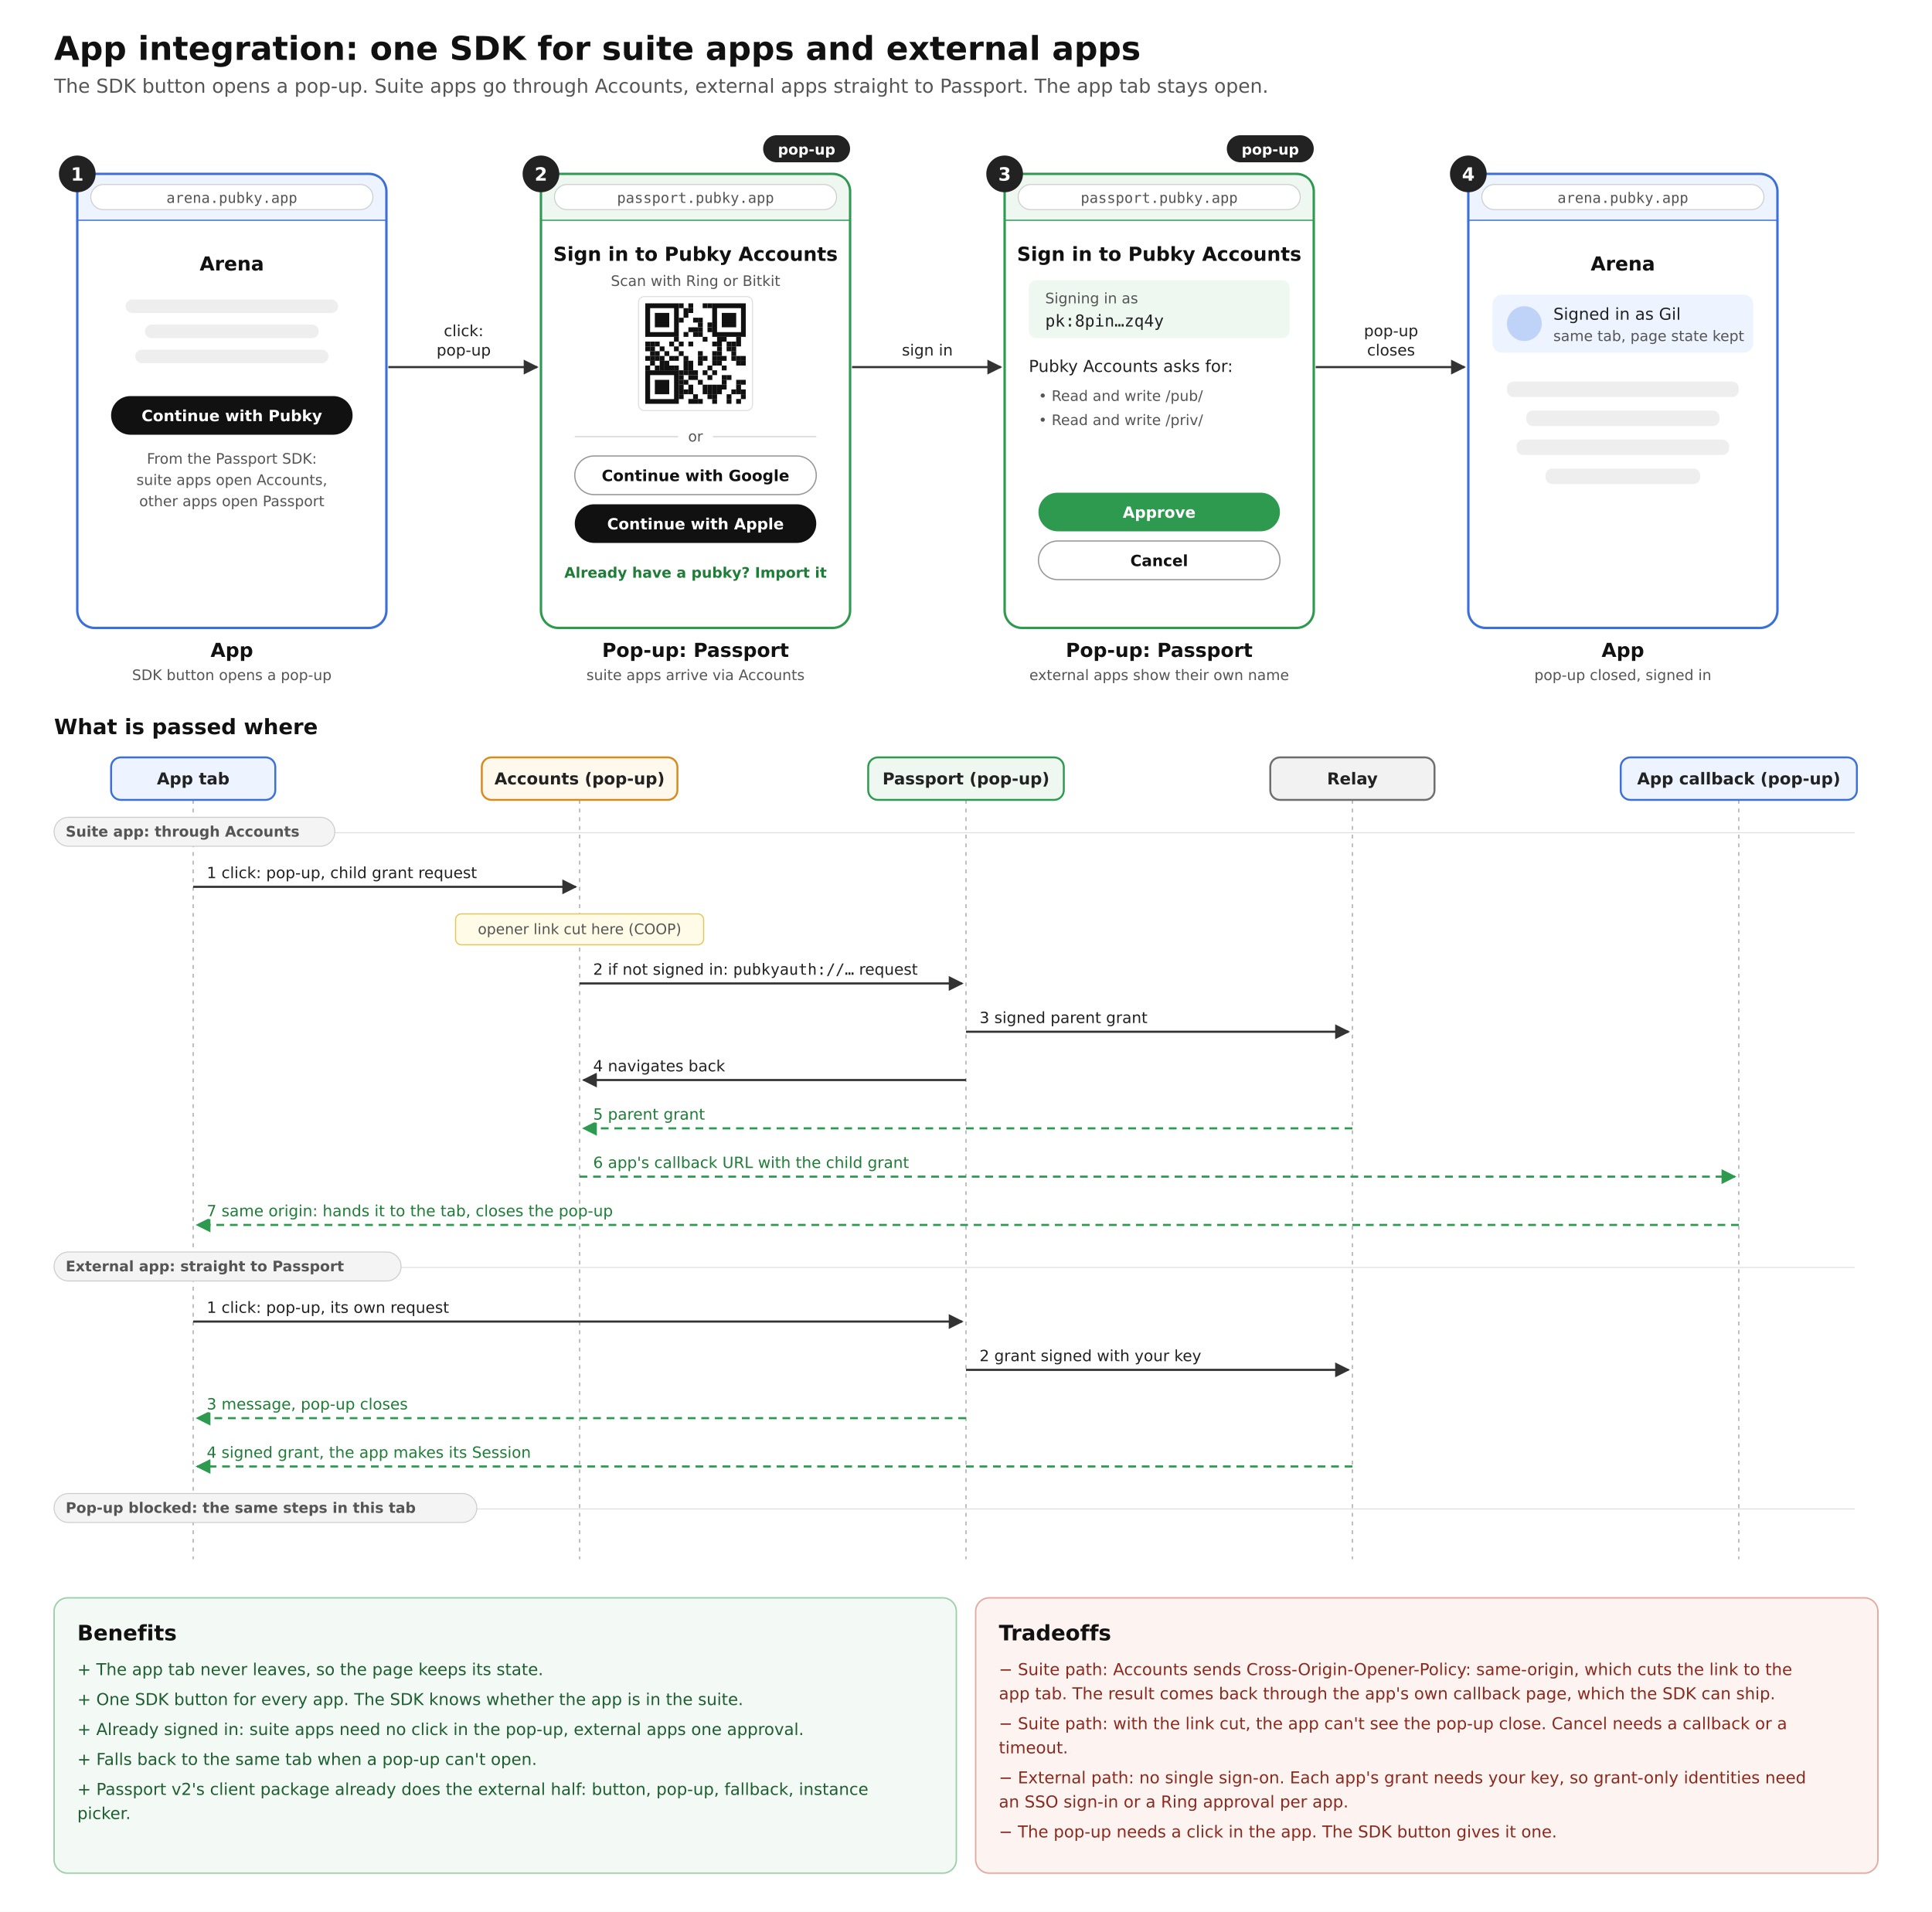
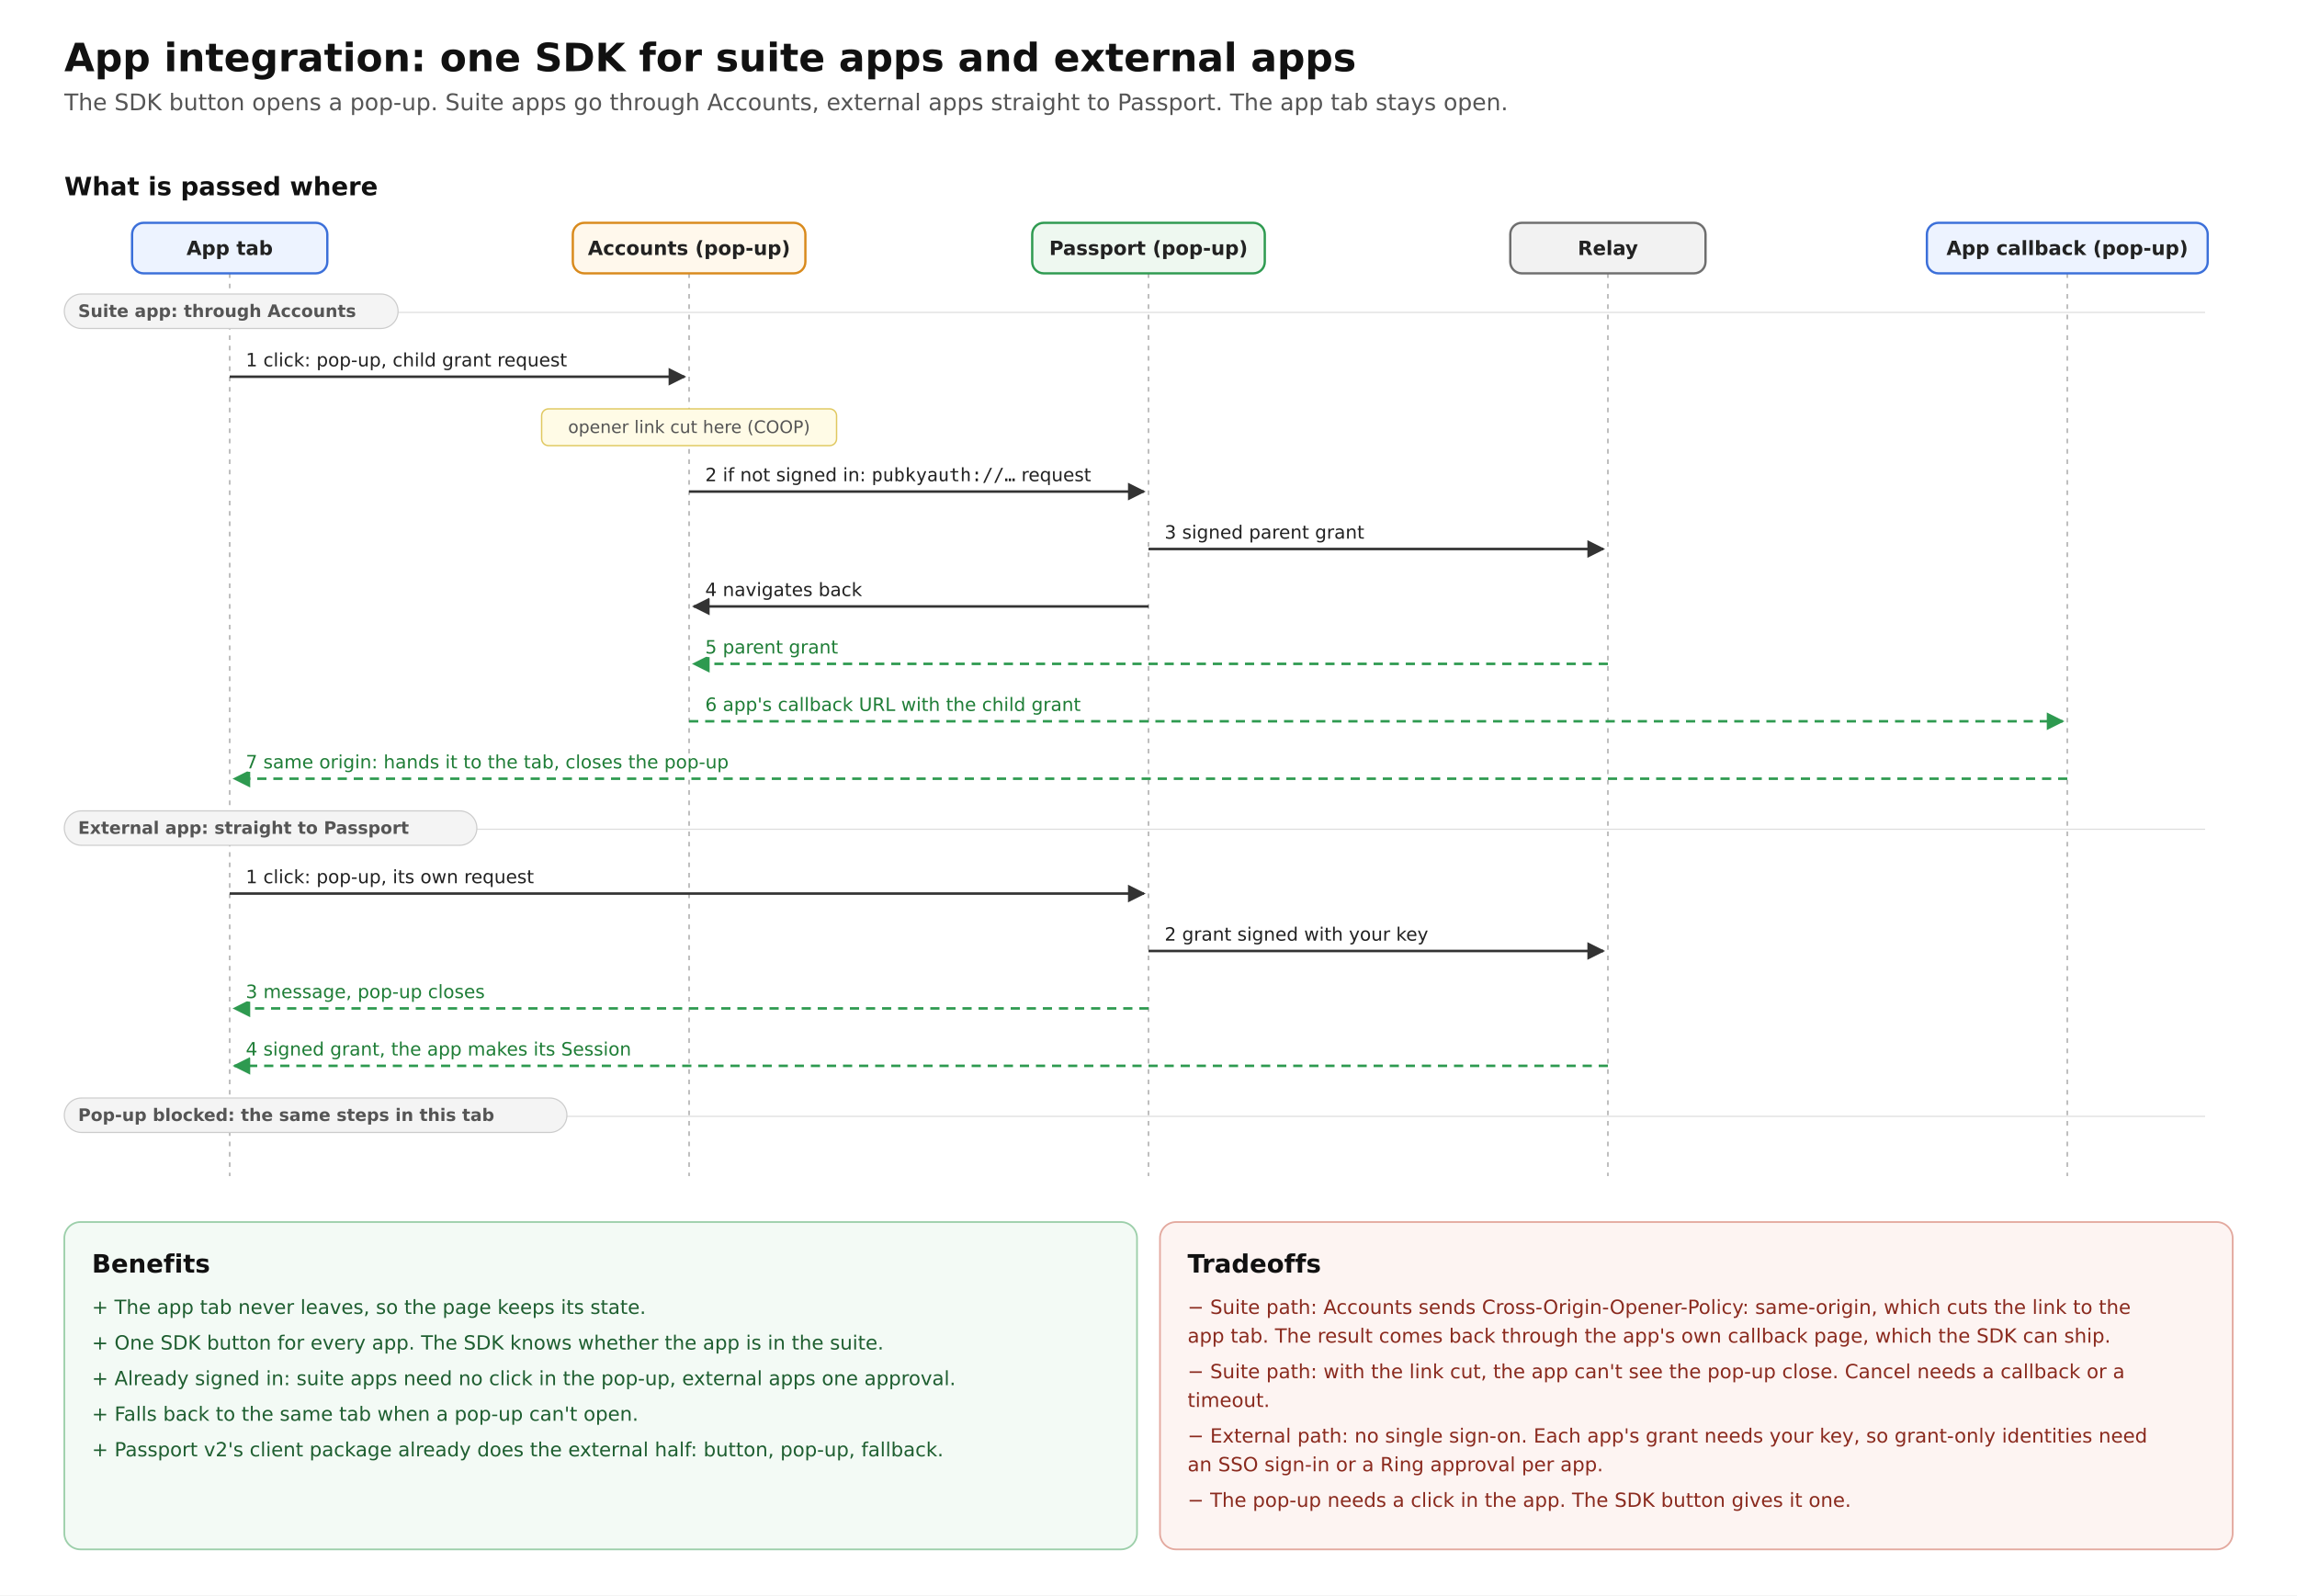
- <svg xmlns="http://www.w3.org/2000/svg" viewBox="0 0 2000 1979" width="2000" height="1979" font-family="DejaVu Sans, Verdana, sans-serif">
+ <svg xmlns="http://www.w3.org/2000/svg" viewBox="0 0 2000 1389" width="2000" height="1389" font-family="DejaVu Sans, Verdana, sans-serif">
  <defs>
    <marker id="dark" viewBox="0 0 10 10" refX="9" refY="5" markerWidth="7" markerHeight="7" orient="auto">
      <path d="M0,0 L10,5 L0,10 z" fill="#333" />
    </marker>
    <marker id="green" viewBox="0 0 10 10" refX="9" refY="5" markerWidth="7" markerHeight="7" orient="auto">
      <path d="M0,0 L10,5 L0,10 z" fill="#2E9A50" />
    </marker>
    <marker id="grey" viewBox="0 0 10 10" refX="9" refY="5" markerWidth="7" markerHeight="7" orient="auto">
      <path d="M0,0 L10,5 L0,10 z" fill="#888" />
    </marker>
    <style>
.solid{stroke:#333;stroke-width:2.2;fill:none;marker-end:url(#dark)}
.dash{stroke:#2E9A50;stroke-width:2.2;fill:none;stroke-dasharray:8 6;marker-end:url(#green)}
.opt{stroke:#888;stroke-width:2.2;fill:none;stroke-dasharray:6 5;marker-end:url(#grey)}
.life{stroke:#bbb;stroke-width:1.5;stroke-dasharray:4 5}
.title{font-weight:bold;font-size:34px;fill:#111}
.sub{font-size:20px;fill:#555}
.sec{font-weight:bold;font-size:22px;fill:#111}
.h{font-weight:bold;font-size:20px;fill:#111}
.b{font-size:17px;fill:#222}
.cap{font-size:15px;fill:#555}
.lbl{font-size:16px;fill:#222;paint-order:stroke;stroke:#fff;stroke-width:6px;stroke-linejoin:round}
.lblg{font-size:16px;fill:#1E7D36;paint-order:stroke;stroke:#fff;stroke-width:6px;stroke-linejoin:round}
.num{font-weight:bold}
.link{font-size:15px;fill:#1E7D36;font-weight:bold}
.mono{font-family:"DejaVu Sans Mono",monospace}
.pro{font-size:17px;fill:#1E5E30}
.con{font-size:17px;fill:#8A2A1E}
</style>
  </defs>
-   <rect width="2000" height="1979" fill="#fff" />
+   <rect width="2000" height="1389" fill="#fff" />
  <text x="56" y="62" class="title">App integration: one SDK for suite apps and external apps</text>
  <text x="56" y="96" class="sub">The SDK button opens a pop-up. Suite apps go through Accounts, external apps straight to Passport. The app tab stays open.</text>
-   <rect x="80" y="180" width="320" height="470" rx="18" fill="#fff" stroke="#3B6FD9" stroke-width="2.5" />
-   <path d="M82,228 V198 Q82,182 98,182 H382 Q398,182 398,198 V228 Z" fill="#EDF3FF" />
-   <line x1="80" y1="228" x2="400" y2="228" stroke="#3B6FD9" stroke-width="1.2" />
-   <rect x="94" y="191" width="292" height="26" rx="13" fill="#fff" stroke="#ccc" stroke-width="1" />
-   <text x="240.0" y="210" class="cap mono" text-anchor="middle">arena.pubky.app</text>
-   <circle cx="80" cy="180" r="19" fill="#222" />
-   <text x="80" y="187" font-size="19" font-weight="bold" fill="#fff" text-anchor="middle">1</text>
-   <text x="240.0" y="680" class="h" text-anchor="middle">App</text>
-   <text x="240.0" y="704" class="cap" text-anchor="middle">SDK button opens a pop-up</text>
-   <text x="240.0" y="280" class="h" text-anchor="middle">Arena</text>
-   <rect x="130.0" y="310" width="220.0" height="14" rx="7" fill="#EEE" stroke="#EEE" stroke-width="0" />
-   <rect x="150.0" y="336" width="180.0" height="14" rx="7" fill="#EEE" stroke="#EEE" stroke-width="0" />
-   <rect x="140.0" y="362" width="200.0" height="14" rx="7" fill="#EEE" stroke="#EEE" stroke-width="0" />
-   <rect x="115.0" y="410" width="250.0" height="40" rx="20" fill="#111" stroke="#111" stroke-width="0" />
-   <text x="240.0" y="436" font-size="16" font-weight="bold" fill="#fff" text-anchor="middle">Continue with Pubky</text>
-   <text x="240.0" y="480" class="cap" text-anchor="middle">From the Passport SDK:</text>
-   <text x="240.0" y="502" class="cap" text-anchor="middle">suite apps open Accounts,</text>
-   <text x="240.0" y="524" class="cap" text-anchor="middle">other apps open Passport</text>
-   <rect x="560" y="180" width="320" height="470" rx="18" fill="#fff" stroke="#2E9A50" stroke-width="2.5" />
-   <path d="M562,228 V198 Q562,182 578,182 H862 Q878,182 878,198 V228 Z" fill="#EEF8F0" />
-   <line x1="560" y1="228" x2="880" y2="228" stroke="#2E9A50" stroke-width="1.2" />
-   <rect x="574" y="191" width="292" height="26" rx="13" fill="#fff" stroke="#ccc" stroke-width="1" />
-   <text x="720.0" y="210" class="cap mono" text-anchor="middle">passport.pubky.app</text>
-   <circle cx="560" cy="180" r="19" fill="#222" />
-   <text x="560" y="187" font-size="19" font-weight="bold" fill="#fff" text-anchor="middle">2</text>
-   <text x="720.0" y="680" class="h" text-anchor="middle">Pop-up: Passport</text>
-   <text x="720.0" y="704" class="cap" text-anchor="middle">suite apps arrive via Accounts</text>
-   <text x="720.0" y="270" class="h" text-anchor="middle">Sign in to Pubky Accounts</text>
-   <text x="720.0" y="296" class="cap" text-anchor="middle">Scan with Ring or Bitkit</text>
-   <rect x="661.0" y="307" width="118.0" height="118" rx="6" fill="#fff" stroke="#ddd" stroke-width="1" />
-   <rect x="702.7" y="314.0" width="5.0" height="5.0" fill="#111" />
-   <rect x="712.6" y="314.0" width="5.0" height="5.0" fill="#111" />
-   <rect x="727.4" y="314.0" width="5.0" height="5.0" fill="#111" />
-   <rect x="732.4" y="314.0" width="5.0" height="5.0" fill="#111" />
-   <rect x="707.6" y="319.0" width="5.0" height="5.0" fill="#111" />
-   <rect x="712.6" y="319.0" width="5.0" height="5.0" fill="#111" />
-   <rect x="707.6" y="323.9" width="5.0" height="5.0" fill="#111" />
-   <rect x="702.7" y="328.9" width="5.0" height="5.0" fill="#111" />
-   <rect x="717.5" y="328.9" width="5.0" height="5.0" fill="#111" />
-   <rect x="722.5" y="328.9" width="5.0" height="5.0" fill="#111" />
-   <rect x="722.5" y="333.8" width="5.0" height="5.0" fill="#111" />
-   <rect x="732.4" y="333.8" width="5.0" height="5.0" fill="#111" />
-   <rect x="712.6" y="338.8" width="5.0" height="5.0" fill="#111" />
-   <rect x="717.5" y="338.8" width="5.0" height="5.0" fill="#111" />
-   <rect x="722.5" y="338.8" width="5.0" height="5.0" fill="#111" />
-   <rect x="732.4" y="338.8" width="5.0" height="5.0" fill="#111" />
-   <rect x="707.6" y="343.7" width="5.0" height="5.0" fill="#111" />
-   <rect x="717.5" y="343.7" width="5.0" height="5.0" fill="#111" />
-   <rect x="722.5" y="343.7" width="5.0" height="5.0" fill="#111" />
-   <rect x="697.7" y="348.7" width="5.0" height="5.0" fill="#111" />
-   <rect x="727.4" y="348.7" width="5.0" height="5.0" fill="#111" />
-   <rect x="742.3" y="348.7" width="5.0" height="5.0" fill="#111" />
-   <rect x="747.2" y="348.7" width="5.0" height="5.0" fill="#111" />
-   <rect x="762.1" y="348.7" width="5.0" height="5.0" fill="#111" />
-   <rect x="668.0" y="353.6" width="5.0" height="5.0" fill="#111" />
-   <rect x="673.0" y="353.6" width="5.0" height="5.0" fill="#111" />
-   <rect x="677.9" y="353.6" width="5.0" height="5.0" fill="#111" />
-   <rect x="692.8" y="353.6" width="5.0" height="5.0" fill="#111" />
-   <rect x="702.7" y="353.6" width="5.0" height="5.0" fill="#111" />
-   <rect x="712.6" y="353.6" width="5.0" height="5.0" fill="#111" />
-   <rect x="737.3" y="353.6" width="5.0" height="5.0" fill="#111" />
-   <rect x="742.3" y="353.6" width="5.0" height="5.0" fill="#111" />
-   <rect x="752.2" y="353.6" width="5.0" height="5.0" fill="#111" />
-   <rect x="757.1" y="353.6" width="5.0" height="5.0" fill="#111" />
-   <rect x="762.1" y="353.6" width="5.0" height="5.0" fill="#111" />
-   <rect x="668.0" y="358.6" width="5.0" height="5.0" fill="#111" />
-   <rect x="673.0" y="358.6" width="5.0" height="5.0" fill="#111" />
-   <rect x="682.9" y="358.6" width="5.0" height="5.0" fill="#111" />
-   <rect x="697.7" y="358.6" width="5.0" height="5.0" fill="#111" />
-   <rect x="742.3" y="358.6" width="5.0" height="5.0" fill="#111" />
-   <rect x="752.2" y="358.6" width="5.0" height="5.0" fill="#111" />
-   <rect x="757.1" y="358.6" width="5.0" height="5.0" fill="#111" />
-   <rect x="673.0" y="363.5" width="5.0" height="5.0" fill="#111" />
-   <rect x="677.9" y="363.5" width="5.0" height="5.0" fill="#111" />
-   <rect x="687.8" y="363.5" width="5.0" height="5.0" fill="#111" />
-   <rect x="702.7" y="363.5" width="5.0" height="5.0" fill="#111" />
-   <rect x="722.5" y="363.5" width="5.0" height="5.0" fill="#111" />
-   <rect x="737.3" y="363.5" width="5.0" height="5.0" fill="#111" />
-   <rect x="742.3" y="363.5" width="5.0" height="5.0" fill="#111" />
-   <rect x="757.1" y="363.5" width="5.0" height="5.0" fill="#111" />
-   <rect x="668.0" y="368.5" width="5.0" height="5.0" fill="#111" />
-   <rect x="673.0" y="368.5" width="5.0" height="5.0" fill="#111" />
-   <rect x="677.9" y="368.5" width="5.0" height="5.0" fill="#111" />
-   <rect x="682.9" y="368.5" width="5.0" height="5.0" fill="#111" />
-   <rect x="692.8" y="368.5" width="5.0" height="5.0" fill="#111" />
-   <rect x="697.7" y="368.5" width="5.0" height="5.0" fill="#111" />
-   <rect x="707.6" y="368.5" width="5.0" height="5.0" fill="#111" />
-   <rect x="722.5" y="368.5" width="5.0" height="5.0" fill="#111" />
-   <rect x="727.4" y="368.5" width="5.0" height="5.0" fill="#111" />
-   <rect x="737.3" y="368.5" width="5.0" height="5.0" fill="#111" />
-   <rect x="742.3" y="368.5" width="5.0" height="5.0" fill="#111" />
-   <rect x="747.2" y="368.5" width="5.0" height="5.0" fill="#111" />
-   <rect x="757.1" y="368.5" width="5.0" height="5.0" fill="#111" />
-   <rect x="762.1" y="368.5" width="5.0" height="5.0" fill="#111" />
-   <rect x="767.0" y="368.5" width="5.0" height="5.0" fill="#111" />
-   <rect x="673.0" y="373.4" width="5.0" height="5.0" fill="#111" />
-   <rect x="682.9" y="373.4" width="5.0" height="5.0" fill="#111" />
-   <rect x="687.8" y="373.4" width="5.0" height="5.0" fill="#111" />
-   <rect x="707.6" y="373.4" width="5.0" height="5.0" fill="#111" />
-   <rect x="712.6" y="373.4" width="5.0" height="5.0" fill="#111" />
-   <rect x="722.5" y="373.4" width="5.0" height="5.0" fill="#111" />
-   <rect x="737.3" y="373.4" width="5.0" height="5.0" fill="#111" />
-   <rect x="742.3" y="373.4" width="5.0" height="5.0" fill="#111" />
-   <rect x="762.1" y="373.4" width="5.0" height="5.0" fill="#111" />
-   <rect x="767.0" y="373.4" width="5.0" height="5.0" fill="#111" />
-   <rect x="668.0" y="378.4" width="5.0" height="5.0" fill="#111" />
-   <rect x="677.9" y="378.4" width="5.0" height="5.0" fill="#111" />
-   <rect x="682.9" y="378.4" width="5.0" height="5.0" fill="#111" />
-   <rect x="687.8" y="378.4" width="5.0" height="5.0" fill="#111" />
-   <rect x="692.8" y="378.4" width="5.0" height="5.0" fill="#111" />
-   <rect x="697.7" y="378.4" width="5.0" height="5.0" fill="#111" />
-   <rect x="707.6" y="378.4" width="5.0" height="5.0" fill="#111" />
-   <rect x="712.6" y="378.4" width="5.0" height="5.0" fill="#111" />
-   <rect x="732.4" y="378.4" width="5.0" height="5.0" fill="#111" />
-   <rect x="747.2" y="378.4" width="5.0" height="5.0" fill="#111" />
-   <rect x="702.7" y="383.3" width="5.0" height="5.0" fill="#111" />
-   <rect x="707.6" y="383.3" width="5.0" height="5.0" fill="#111" />
-   <rect x="712.6" y="383.3" width="5.0" height="5.0" fill="#111" />
-   <rect x="717.5" y="383.3" width="5.0" height="5.0" fill="#111" />
-   <rect x="727.4" y="383.3" width="5.0" height="5.0" fill="#111" />
-   <rect x="737.3" y="383.3" width="5.0" height="5.0" fill="#111" />
-   <rect x="702.7" y="388.3" width="5.0" height="5.0" fill="#111" />
-   <rect x="712.6" y="388.3" width="5.0" height="5.0" fill="#111" />
-   <rect x="717.5" y="388.3" width="5.0" height="5.0" fill="#111" />
-   <rect x="732.4" y="388.3" width="5.0" height="5.0" fill="#111" />
-   <rect x="747.2" y="388.3" width="5.0" height="5.0" fill="#111" />
-   <rect x="752.2" y="388.3" width="5.0" height="5.0" fill="#111" />
-   <rect x="702.7" y="393.2" width="5.0" height="5.0" fill="#111" />
-   <rect x="707.6" y="393.2" width="5.0" height="5.0" fill="#111" />
-   <rect x="722.5" y="393.2" width="5.0" height="5.0" fill="#111" />
-   <rect x="747.2" y="393.2" width="5.0" height="5.0" fill="#111" />
-   <rect x="762.1" y="393.2" width="5.0" height="5.0" fill="#111" />
-   <rect x="767.0" y="393.2" width="5.0" height="5.0" fill="#111" />
-   <rect x="702.7" y="398.2" width="5.0" height="5.0" fill="#111" />
-   <rect x="712.6" y="398.2" width="5.0" height="5.0" fill="#111" />
-   <rect x="727.4" y="398.2" width="5.0" height="5.0" fill="#111" />
-   <rect x="732.4" y="398.2" width="5.0" height="5.0" fill="#111" />
-   <rect x="737.3" y="398.2" width="5.0" height="5.0" fill="#111" />
-   <rect x="742.3" y="398.2" width="5.0" height="5.0" fill="#111" />
-   <rect x="747.2" y="398.2" width="5.0" height="5.0" fill="#111" />
-   <rect x="762.1" y="398.2" width="5.0" height="5.0" fill="#111" />
-   <rect x="702.7" y="403.1" width="5.0" height="5.0" fill="#111" />
-   <rect x="707.6" y="403.1" width="5.0" height="5.0" fill="#111" />
-   <rect x="712.6" y="403.1" width="5.0" height="5.0" fill="#111" />
-   <rect x="727.4" y="403.1" width="5.0" height="5.0" fill="#111" />
-   <rect x="732.4" y="403.1" width="5.0" height="5.0" fill="#111" />
-   <rect x="737.3" y="403.1" width="5.0" height="5.0" fill="#111" />
-   <rect x="742.3" y="403.1" width="5.0" height="5.0" fill="#111" />
-   <rect x="757.1" y="403.1" width="5.0" height="5.0" fill="#111" />
-   <rect x="762.1" y="403.1" width="5.0" height="5.0" fill="#111" />
-   <rect x="767.0" y="403.1" width="5.0" height="5.0" fill="#111" />
-   <rect x="702.7" y="408.1" width="5.0" height="5.0" fill="#111" />
-   <rect x="717.5" y="408.1" width="5.0" height="5.0" fill="#111" />
-   <rect x="732.4" y="408.1" width="5.0" height="5.0" fill="#111" />
-   <rect x="737.3" y="408.1" width="5.0" height="5.0" fill="#111" />
-   <rect x="752.2" y="408.1" width="5.0" height="5.0" fill="#111" />
-   <rect x="767.0" y="408.1" width="5.0" height="5.0" fill="#111" />
-   <rect x="712.6" y="413.0" width="5.0" height="5.0" fill="#111" />
-   <rect x="717.5" y="413.0" width="5.0" height="5.0" fill="#111" />
-   <rect x="722.5" y="413.0" width="5.0" height="5.0" fill="#111" />
-   <rect x="737.3" y="413.0" width="5.0" height="5.0" fill="#111" />
-   <rect x="752.2" y="413.0" width="5.0" height="5.0" fill="#111" />
-   <rect x="762.1" y="413.0" width="5.0" height="5.0" fill="#111" />
-   <rect x="668.0" y="314.0" width="34.7" height="34.7" fill="#111" />
-   <rect x="673.0" y="319.0" width="24.8" height="24.8" fill="#fff" />
-   <rect x="677.9" y="323.9" width="14.9" height="14.9" fill="#111" />
-   <rect x="737.3" y="314.0" width="34.7" height="34.7" fill="#111" />
-   <rect x="742.3" y="319.0" width="24.8" height="24.8" fill="#fff" />
-   <rect x="747.2" y="323.9" width="14.9" height="14.9" fill="#111" />
-   <rect x="668.0" y="383.3" width="34.7" height="34.7" fill="#111" />
-   <rect x="673.0" y="388.3" width="24.8" height="24.8" fill="#fff" />
-   <rect x="677.9" y="393.2" width="14.9" height="14.9" fill="#111" />
-   <line x1="595.0" y1="452" x2="702.0" y2="452" stroke="#ccc" />
-   <line x1="738.0" y1="452" x2="845.0" y2="452" stroke="#ccc" />
-   <text x="720.0" y="457" class="cap" text-anchor="middle">or</text>
-   <rect x="595.0" y="472" width="250.0" height="40" rx="20" fill="#fff" stroke="#999" stroke-width="1.3" />
-   <text x="720.0" y="498" font-size="16" font-weight="bold" fill="#111" text-anchor="middle">Continue with Google</text>
-   <rect x="595.0" y="522" width="250.0" height="40" rx="20" fill="#111" stroke="#111" stroke-width="0" />
-   <text x="720.0" y="548" font-size="16" font-weight="bold" fill="#fff" text-anchor="middle">Continue with Apple</text>
-   <text x="720.0" y="598" class="link" text-anchor="middle">Already have a pubky? Import it</text>
-   <rect x="1040" y="180" width="320" height="470" rx="18" fill="#fff" stroke="#2E9A50" stroke-width="2.5" />
-   <path d="M1042,228 V198 Q1042,182 1058,182 H1342 Q1358,182 1358,198 V228 Z" fill="#EEF8F0" />
-   <line x1="1040" y1="228" x2="1360" y2="228" stroke="#2E9A50" stroke-width="1.2" />
-   <rect x="1054" y="191" width="292" height="26" rx="13" fill="#fff" stroke="#ccc" stroke-width="1" />
-   <text x="1200.0" y="210" class="cap mono" text-anchor="middle">passport.pubky.app</text>
-   <circle cx="1040" cy="180" r="19" fill="#222" />
-   <text x="1040" y="187" font-size="19" font-weight="bold" fill="#fff" text-anchor="middle">3</text>
-   <text x="1200.0" y="680" class="h" text-anchor="middle">Pop-up: Passport</text>
-   <text x="1200.0" y="704" class="cap" text-anchor="middle">external apps show their own name</text>
-   <text x="1200.0" y="270" class="h" text-anchor="middle">Sign in to Pubky Accounts</text>
-   <rect x="1065" y="290" width="270" height="60" rx="8" fill="#EEF8F0" stroke="#EEF8F0" stroke-width="0" />
-   <text x="1082" y="314" class="cap" text-anchor="start">Signing in as</text>
-   <text x="1082" y="338" class="b mono" text-anchor="start">pk:8pin…zq4y</text>
-   <text x="1065" y="385" class="b" text-anchor="start">Pubky Accounts asks for:</text>
-   <text x="1075" y="415" class="cap" text-anchor="start">• Read and write /pub/</text>
-   <text x="1075" y="440" class="cap" text-anchor="start">• Read and write /priv/</text>
-   <rect x="1075.0" y="510" width="250.0" height="40" rx="20" fill="#2E9A50" stroke="#2E9A50" stroke-width="0" />
-   <text x="1200.0" y="536" font-size="16" font-weight="bold" fill="#fff" text-anchor="middle">Approve</text>
-   <rect x="1075.0" y="560" width="250.0" height="40" rx="20" fill="#fff" stroke="#999" stroke-width="1.3" />
-   <text x="1200.0" y="586" font-size="16" font-weight="bold" fill="#111" text-anchor="middle">Cancel</text>
-   <rect x="1520" y="180" width="320" height="470" rx="18" fill="#fff" stroke="#3B6FD9" stroke-width="2.5" />
-   <path d="M1522,228 V198 Q1522,182 1538,182 H1822 Q1838,182 1838,198 V228 Z" fill="#EDF3FF" />
-   <line x1="1520" y1="228" x2="1840" y2="228" stroke="#3B6FD9" stroke-width="1.2" />
-   <rect x="1534" y="191" width="292" height="26" rx="13" fill="#fff" stroke="#ccc" stroke-width="1" />
-   <text x="1680.0" y="210" class="cap mono" text-anchor="middle">arena.pubky.app</text>
-   <circle cx="1520" cy="180" r="19" fill="#222" />
-   <text x="1520" y="187" font-size="19" font-weight="bold" fill="#fff" text-anchor="middle">4</text>
-   <text x="1680.0" y="680" class="h" text-anchor="middle">App</text>
-   <text x="1680.0" y="704" class="cap" text-anchor="middle">pop-up closed, signed in</text>
-   <text x="1680.0" y="280" class="h" text-anchor="middle">Arena</text>
-   <rect x="1545" y="305" width="270" height="60" rx="10" fill="#EDF3FF" stroke="#EDF3FF" stroke-width="0" />
-   <circle cx="1578" cy="335" r="18" fill="#BFD2F7" />
-   <text x="1608" y="331" class="b" text-anchor="start">Signed in as Gil</text>
-   <text x="1608" y="353" class="cap" text-anchor="start">same tab, page state kept</text>
-   <rect x="1560.0" y="395" width="240.0" height="16" rx="7" fill="#EEE" stroke="#EEE" stroke-width="0" />
-   <rect x="1580.0" y="425" width="200.0" height="16" rx="7" fill="#EEE" stroke="#EEE" stroke-width="0" />
-   <rect x="1570.0" y="455" width="220.0" height="16" rx="7" fill="#EEE" stroke="#EEE" stroke-width="0" />
-   <rect x="1600.0" y="485" width="160.0" height="16" rx="7" fill="#EEE" stroke="#EEE" stroke-width="0" />
-   <path class="solid" d="M402,380 H556" />
-   <text x="480.0" y="348" class="lbl" text-anchor="middle">click:</text>
-   <text x="480.0" y="368" class="lbl" text-anchor="middle">pop-up</text>
-   <path class="solid" d="M882,380 H1036" />
-   <text x="960.0" y="368" class="lbl" text-anchor="middle">sign in</text>
-   <path class="solid" d="M1362,380 H1516" />
-   <text x="1440.0" y="348" class="lbl" text-anchor="middle">pop-up</text>
-   <text x="1440.0" y="368" class="lbl" text-anchor="middle">closes</text>
-   <rect x="790" y="140" width="90" height="28" rx="14" fill="#222" stroke="#222" stroke-width="0" />
-   <text x="835" y="160" font-size="15" font-weight="bold" fill="#fff" text-anchor="middle">pop-up</text>
-   <rect x="1270" y="140" width="90" height="28" rx="14" fill="#222" stroke="#222" stroke-width="0" />
-   <text x="1315" y="160" font-size="15" font-weight="bold" fill="#fff" text-anchor="middle">pop-up</text>
-   <text x="56" y="760" class="sec" text-anchor="start">What is passed where</text>
-   <line class="life" x1="200.0" y1="828" x2="200.0" y2="1614" />
-   <rect x="115.0" y="784" width="170.0" height="44" rx="10" fill="#EDF3FF" stroke="#3B6FD9" stroke-width="2" />
-   <text x="200.0" y="812" class="b num" text-anchor="middle">App tab</text>
-   <line class="life" x1="600.0" y1="828" x2="600.0" y2="1614" />
-   <rect x="498.75" y="784" width="202.5" height="44" rx="10" fill="#FFF8EC" stroke="#D98A1C" stroke-width="2" />
-   <text x="600.0" y="812" class="b num" text-anchor="middle">Accounts (pop-up)</text>
-   <line class="life" x1="1000.0" y1="828" x2="1000.0" y2="1614" />
-   <rect x="898.75" y="784" width="202.5" height="44" rx="10" fill="#EEF8F0" stroke="#2E9A50" stroke-width="2" />
-   <text x="1000.0" y="812" class="b num" text-anchor="middle">Passport (pop-up)</text>
-   <line class="life" x1="1400.0" y1="828" x2="1400.0" y2="1614" />
-   <rect x="1315.0" y="784" width="170.0" height="44" rx="10" fill="#F2F2F2" stroke="#6E6E6E" stroke-width="2" />
-   <text x="1400.0" y="812" class="b num" text-anchor="middle">Relay</text>
-   <line class="life" x1="1800.0" y1="828" x2="1800.0" y2="1614" />
-   <rect x="1677.75" y="784" width="244.5" height="44" rx="10" fill="#EDF3FF" stroke="#3B6FD9" stroke-width="2" />
-   <text x="1800.0" y="812" class="b num" text-anchor="middle">App callback (pop-up)</text>
-   <line x1="56" y1="862" x2="1920" y2="862" stroke="#ddd" stroke-width="1" />
-   <rect x="56" y="846" width="290.6" height="30" rx="15" fill="#F4F4F4" stroke="#ccc" stroke-width="1" />
-   <text x="68" y="866" class="cap num" text-anchor="start">Suite app: through Accounts</text>
-   <path class="solid" d="M200.0,918 H596.0" />
-   <text x="214.0" y="909" class="lbl" text-anchor="start">1  click: pop-up, child grant request</text>
-   <rect x="471.6" y="946" width="256.8" height="32" rx="6" fill="#FFFBE6" stroke="#E0C860" stroke-width="1.2" />
-   <text x="600.0" y="967" class="cap" text-anchor="middle">opener link cut here (COOP)</text>
-   <path class="solid" d="M600.0,1018 H996.0" />
-   <text x="614.0" y="1009" class="lbl" text-anchor="start">2  if not signed in: <tspan class="mono">pubkyauth://…</tspan> request</text>
-   <path class="solid" d="M1000.0,1068 H1396.0" />
-   <text x="1014.0" y="1059" class="lbl" text-anchor="start">3  signed parent grant</text>
-   <path class="solid" d="M1000.0,1118 H604.0" />
-   <text x="614.0" y="1109" class="lbl" text-anchor="start">4  navigates back</text>
-   <path class="dash" d="M1400.0,1168 H604.0" />
-   <text x="614.0" y="1159" class="lblg" text-anchor="start">5  parent grant</text>
-   <path class="dash" d="M600.0,1218 H1796.0" />
-   <text x="614.0" y="1209" class="lblg" text-anchor="start">6  app's callback URL with the child grant</text>
-   <path class="dash" d="M1800.0,1268 H204.0" />
-   <text x="214.0" y="1259" class="lblg" text-anchor="start">7  same origin: hands it to the tab, closes the pop-up</text>
-   <line x1="56" y1="1312" x2="1920" y2="1312" stroke="#ddd" stroke-width="1" />
-   <rect x="56" y="1296" width="359.2" height="30" rx="15" fill="#F4F4F4" stroke="#ccc" stroke-width="1" />
-   <text x="68" y="1316" class="cap num" text-anchor="start">External app: straight to Passport</text>
-   <path class="solid" d="M200.0,1368 H996.0" />
-   <text x="214.0" y="1359" class="lbl" text-anchor="start">1  click: pop-up, its own request</text>
-   <path class="solid" d="M1000.0,1418 H1396.0" />
-   <text x="1014.0" y="1409" class="lbl" text-anchor="start">2  grant signed with your key</text>
-   <path class="dash" d="M1000.0,1468 H204.0" />
-   <text x="214.0" y="1459" class="lblg" text-anchor="start">3  message, pop-up closes</text>
-   <path class="dash" d="M1400.0,1518 H204.0" />
-   <text x="214.0" y="1509" class="lblg" text-anchor="start">4  signed grant, the app makes its Session</text>
-   <line x1="56" y1="1562" x2="1920" y2="1562" stroke="#ddd" stroke-width="1" />
-   <rect x="56" y="1546" width="437.6" height="30" rx="15" fill="#F4F4F4" stroke="#ccc" stroke-width="1" />
-   <text x="68" y="1566" class="cap num" text-anchor="start">Pop-up blocked: the same steps in this tab</text>
-   <rect x="56" y="1654" width="934" height="285" rx="14" fill="#F3FAF5" stroke="#9CCFAA" stroke-width="1.5" />
-   <text x="80" y="1698" class="sec" text-anchor="start">Benefits</text>
-   <text x="80" y="1734" class="pro" text-anchor="start">+ The app tab never leaves, so the page keeps its state.</text>
-   <text x="80" y="1765" class="pro" text-anchor="start">+ One SDK button for every app. The SDK knows whether the app is in the suite.</text>
-   <text x="80" y="1796" class="pro" text-anchor="start">+ Already signed in: suite apps need no click in the pop-up, external apps one approval.</text>
-   <text x="80" y="1827" class="pro" text-anchor="start">+ Falls back to the same tab when a pop-up can't open.</text>
-   <text x="80" y="1858" class="pro" text-anchor="start">+ Passport v2's client package already does the external half: button, pop-up, fallback, instance</text>
-   <text x="80" y="1883" class="pro" text-anchor="start">   picker.</text>
-   <rect x="1010" y="1654" width="934" height="285" rx="14" fill="#FDF4F2" stroke="#E3A99F" stroke-width="1.5" />
-   <text x="1034" y="1698" class="sec" text-anchor="start">Tradeoffs</text>
-   <text x="1034" y="1734" class="con" text-anchor="start">− Suite path: Accounts sends Cross-Origin-Opener-Policy: same-origin, which cuts the link to the</text>
-   <text x="1034" y="1759" class="con" text-anchor="start">   app tab. The result comes back through the app's own callback page, which the SDK can ship.</text>
-   <text x="1034" y="1790" class="con" text-anchor="start">− Suite path: with the link cut, the app can't see the pop-up close. Cancel needs a callback or a</text>
-   <text x="1034" y="1815" class="con" text-anchor="start">   timeout.</text>
-   <text x="1034" y="1846" class="con" text-anchor="start">− External path: no single sign-on. Each app's grant needs your key, so grant-only identities need</text>
-   <text x="1034" y="1871" class="con" text-anchor="start">   an SSO sign-in or a Ring approval per app.</text>
-   <text x="1034" y="1902" class="con" text-anchor="start">− The pop-up needs a click in the app. The SDK button gives it one.</text>
+   <text x="56" y="170" class="sec" text-anchor="start">What is passed where</text>
+   <line class="life" x1="200.0" y1="238" x2="200.0" y2="1024" />
+   <rect x="115.0" y="194" width="170.0" height="44" rx="10" fill="#EDF3FF" stroke="#3B6FD9" stroke-width="2" />
+   <text x="200.0" y="222" class="b num" text-anchor="middle">App tab</text>
+   <line class="life" x1="600.0" y1="238" x2="600.0" y2="1024" />
+   <rect x="498.75" y="194" width="202.5" height="44" rx="10" fill="#FFF8EC" stroke="#D98A1C" stroke-width="2" />
+   <text x="600.0" y="222" class="b num" text-anchor="middle">Accounts (pop-up)</text>
+   <line class="life" x1="1000.0" y1="238" x2="1000.0" y2="1024" />
+   <rect x="898.75" y="194" width="202.5" height="44" rx="10" fill="#EEF8F0" stroke="#2E9A50" stroke-width="2" />
+   <text x="1000.0" y="222" class="b num" text-anchor="middle">Passport (pop-up)</text>
+   <line class="life" x1="1400.0" y1="238" x2="1400.0" y2="1024" />
+   <rect x="1315.0" y="194" width="170.0" height="44" rx="10" fill="#F2F2F2" stroke="#6E6E6E" stroke-width="2" />
+   <text x="1400.0" y="222" class="b num" text-anchor="middle">Relay</text>
+   <line class="life" x1="1800.0" y1="238" x2="1800.0" y2="1024" />
+   <rect x="1677.75" y="194" width="244.5" height="44" rx="10" fill="#EDF3FF" stroke="#3B6FD9" stroke-width="2" />
+   <text x="1800.0" y="222" class="b num" text-anchor="middle">App callback (pop-up)</text>
+   <line x1="56" y1="272" x2="1920" y2="272" stroke="#ddd" stroke-width="1" />
+   <rect x="56" y="256" width="290.6" height="30" rx="15" fill="#F4F4F4" stroke="#ccc" stroke-width="1" />
+   <text x="68" y="276" class="cap num" text-anchor="start">Suite app: through Accounts</text>
+   <path class="solid" d="M200.0,328 H596.0" />
+   <text x="214.0" y="319" class="lbl" text-anchor="start">1  click: pop-up, child grant request</text>
+   <rect x="471.6" y="356" width="256.8" height="32" rx="6" fill="#FFFBE6" stroke="#E0C860" stroke-width="1.2" />
+   <text x="600.0" y="377" class="cap" text-anchor="middle">opener link cut here (COOP)</text>
+   <path class="solid" d="M600.0,428 H996.0" />
+   <text x="614.0" y="419" class="lbl" text-anchor="start">2  if not signed in: <tspan class="mono">pubkyauth://…</tspan> request</text>
+   <path class="solid" d="M1000.0,478 H1396.0" />
+   <text x="1014.0" y="469" class="lbl" text-anchor="start">3  signed parent grant</text>
+   <path class="solid" d="M1000.0,528 H604.0" />
+   <text x="614.0" y="519" class="lbl" text-anchor="start">4  navigates back</text>
+   <path class="dash" d="M1400.0,578 H604.0" />
+   <text x="614.0" y="569" class="lblg" text-anchor="start">5  parent grant</text>
+   <path class="dash" d="M600.0,628 H1796.0" />
+   <text x="614.0" y="619" class="lblg" text-anchor="start">6  app's callback URL with the child grant</text>
+   <path class="dash" d="M1800.0,678 H204.0" />
+   <text x="214.0" y="669" class="lblg" text-anchor="start">7  same origin: hands it to the tab, closes the pop-up</text>
+   <line x1="56" y1="722" x2="1920" y2="722" stroke="#ddd" stroke-width="1" />
+   <rect x="56" y="706" width="359.2" height="30" rx="15" fill="#F4F4F4" stroke="#ccc" stroke-width="1" />
+   <text x="68" y="726" class="cap num" text-anchor="start">External app: straight to Passport</text>
+   <path class="solid" d="M200.0,778 H996.0" />
+   <text x="214.0" y="769" class="lbl" text-anchor="start">1  click: pop-up, its own request</text>
+   <path class="solid" d="M1000.0,828 H1396.0" />
+   <text x="1014.0" y="819" class="lbl" text-anchor="start">2  grant signed with your key</text>
+   <path class="dash" d="M1000.0,878 H204.0" />
+   <text x="214.0" y="869" class="lblg" text-anchor="start">3  message, pop-up closes</text>
+   <path class="dash" d="M1400.0,928 H204.0" />
+   <text x="214.0" y="919" class="lblg" text-anchor="start">4  signed grant, the app makes its Session</text>
+   <line x1="56" y1="972" x2="1920" y2="972" stroke="#ddd" stroke-width="1" />
+   <rect x="56" y="956" width="437.6" height="30" rx="15" fill="#F4F4F4" stroke="#ccc" stroke-width="1" />
+   <text x="68" y="976" class="cap num" text-anchor="start">Pop-up blocked: the same steps in this tab</text>
+   <rect x="56" y="1064" width="934" height="285" rx="14" fill="#F3FAF5" stroke="#9CCFAA" stroke-width="1.5" />
+   <text x="80" y="1108" class="sec" text-anchor="start">Benefits</text>
+   <text x="80" y="1144" class="pro" text-anchor="start">+ The app tab never leaves, so the page keeps its state.</text>
+   <text x="80" y="1175" class="pro" text-anchor="start">+ One SDK button for every app. The SDK knows whether the app is in the suite.</text>
+   <text x="80" y="1206" class="pro" text-anchor="start">+ Already signed in: suite apps need no click in the pop-up, external apps one approval.</text>
+   <text x="80" y="1237" class="pro" text-anchor="start">+ Falls back to the same tab when a pop-up can't open.</text>
+   <text x="80" y="1268" class="pro" text-anchor="start">+ Passport v2's client package already does the external half: button, pop-up, fallback.</text>
+   <rect x="1010" y="1064" width="934" height="285" rx="14" fill="#FDF4F2" stroke="#E3A99F" stroke-width="1.5" />
+   <text x="1034" y="1108" class="sec" text-anchor="start">Tradeoffs</text>
+   <text x="1034" y="1144" class="con" text-anchor="start">− Suite path: Accounts sends Cross-Origin-Opener-Policy: same-origin, which cuts the link to the</text>
+   <text x="1034" y="1169" class="con" text-anchor="start">   app tab. The result comes back through the app's own callback page, which the SDK can ship.</text>
+   <text x="1034" y="1200" class="con" text-anchor="start">− Suite path: with the link cut, the app can't see the pop-up close. Cancel needs a callback or a</text>
+   <text x="1034" y="1225" class="con" text-anchor="start">   timeout.</text>
+   <text x="1034" y="1256" class="con" text-anchor="start">− External path: no single sign-on. Each app's grant needs your key, so grant-only identities need</text>
+   <text x="1034" y="1281" class="con" text-anchor="start">   an SSO sign-in or a Ring approval per app.</text>
+   <text x="1034" y="1312" class="con" text-anchor="start">− The pop-up needs a click in the app. The SDK button gives it one.</text>
</svg>
